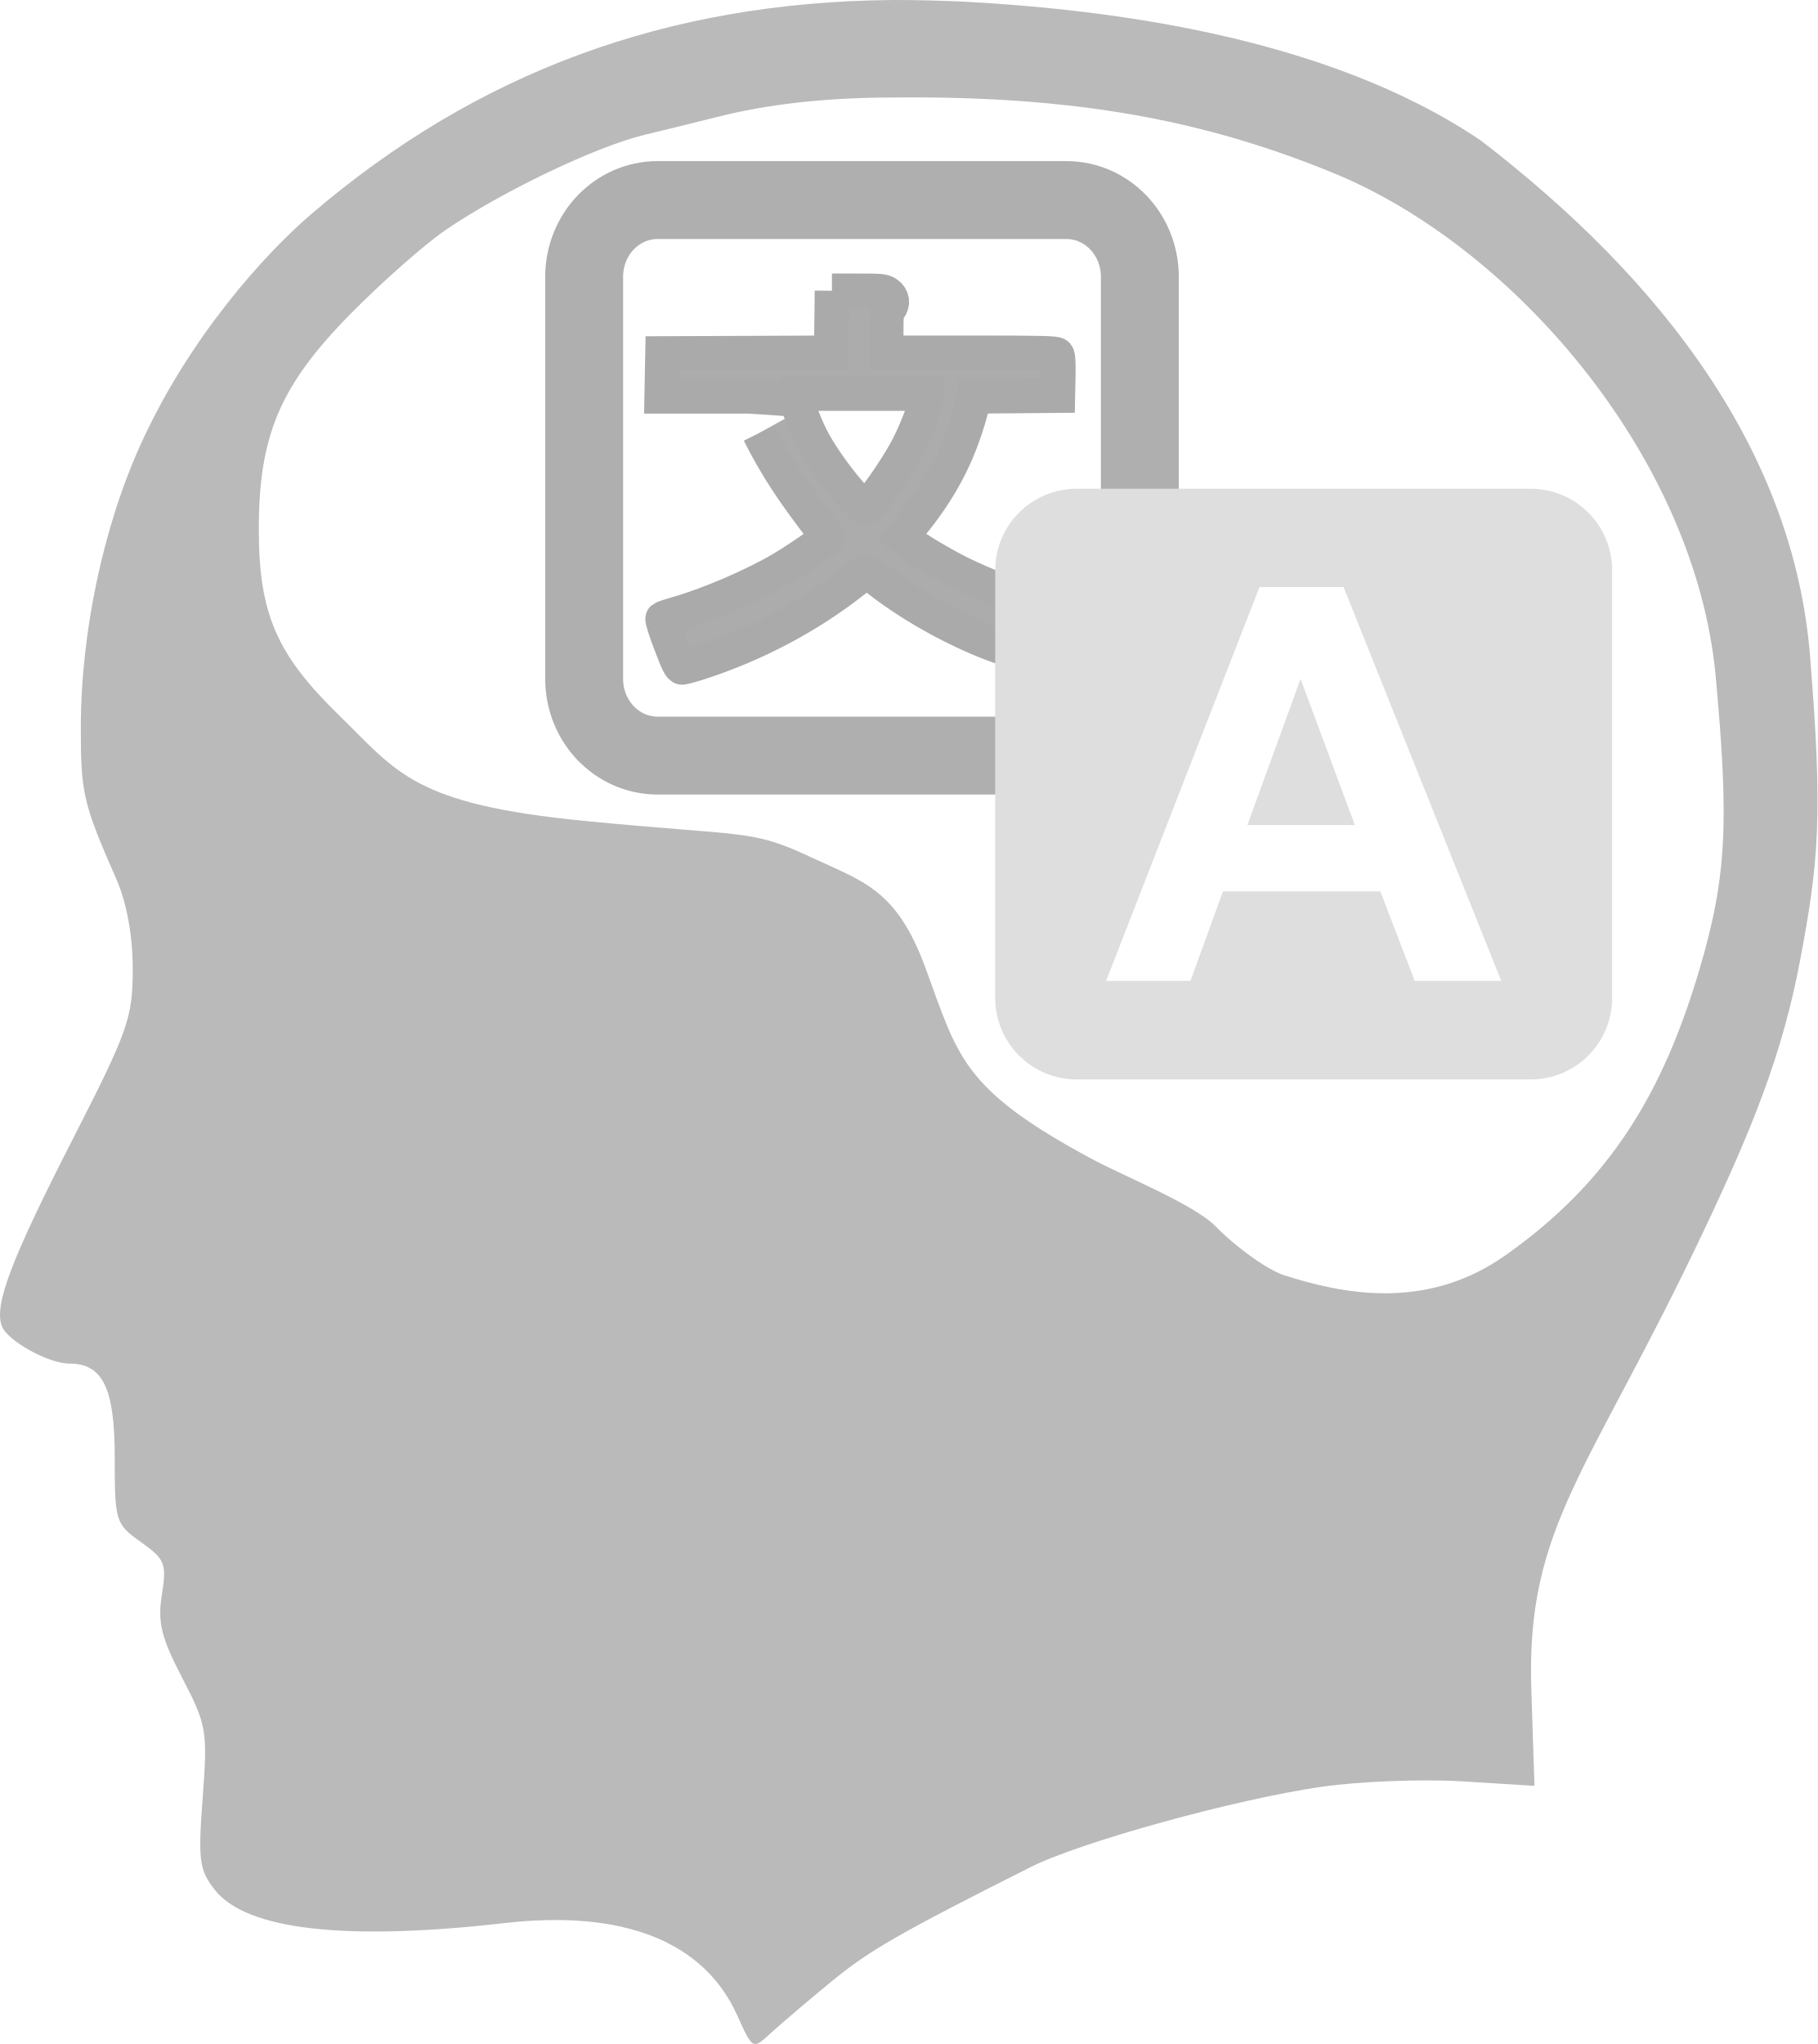
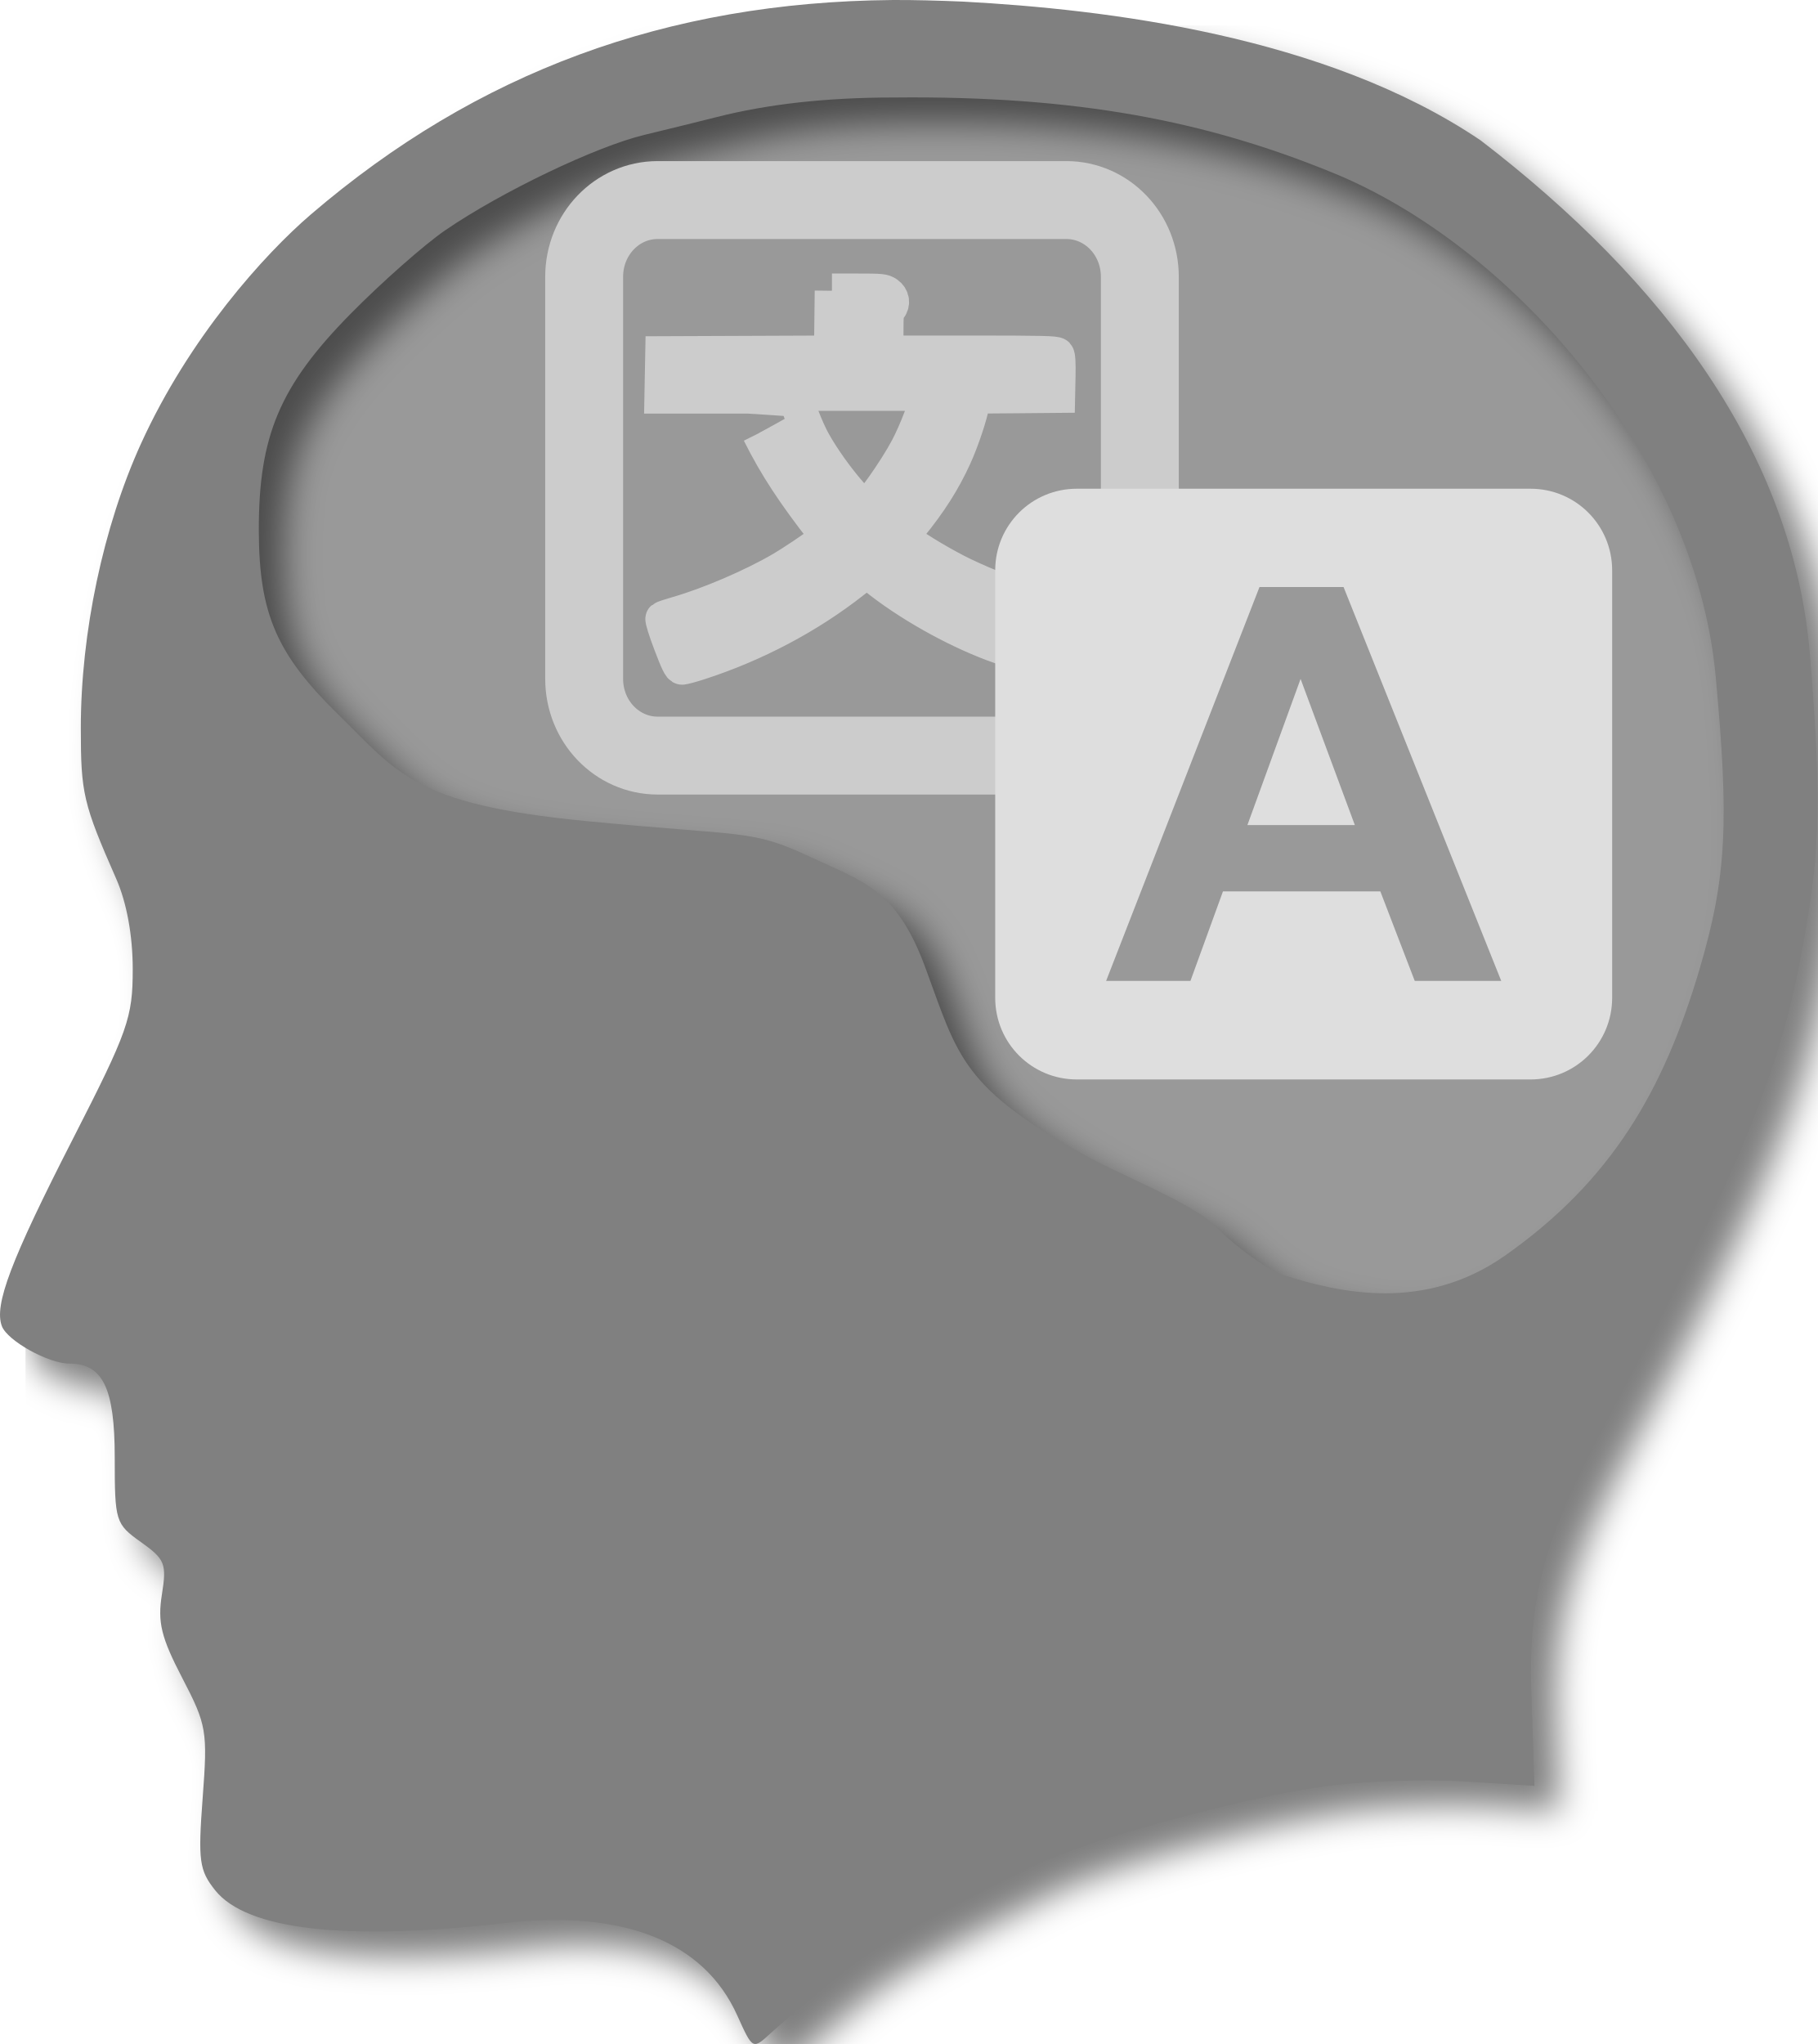
<svg xmlns="http://www.w3.org/2000/svg" width="214.431" height="241.108" id="svg3101" version="1.1">
-   <defs id="defs3103" />
+   <defs id="defs3103">
+     <filter id="filter3172" style="color-interpolation-filters:sRGB;">
+       <feFlood id="feFlood3174" flood-opacity="0.5" flood-color="rgb(0,0,0)" result="flood" />
+       <feComposite id="feComposite3176" in2="SourceGraphic" in="flood" operator="in" result="composite1" />
+       <feGaussianBlur id="feGaussianBlur3178" in="composite" stdDeviation="2" result="blur" />
+       <feOffset id="feOffset3180" dx="3" dy="3" result="offset" />
+       <feComposite id="feComposite3182" in2="offset" in="SourceGraphic" operator="over" result="composite2" />
+     </filter>
+   </defs>
  <g id="layer1" transform="translate(-219.9641,-198.8367)">
-     <path id="use3033" d="m 325.217,198.839 c -26.59,0.232 -48.997,8.518 -68.562,25.281 -5.483,4.698 -14.366,14.537 -20.062,27.062 -4.449,9.781 -7.094,22.288 -7.094,33.531 0,7.712 0.269,8.894 4.188,17.812 1.221,2.78 1.938,6.664 1.938,10.625 0,5.749 -0.549,7.292 -7.062,20.031 -7.338,14.351 -9.327,19.613 -8.375,22.094 0.661,1.724 5.48,4.406 7.938,4.406 3.968,0 5.375,2.883 5.375,11.062 0,7.558 0.076,7.851 3.094,10 2.84,2.022 3.052,2.54 2.469,6.188 -0.522,3.266 -0.084,5.059 2.406,9.844 2.89,5.553 2.997,6.259 2.406,14.125 -0.558,7.427 -0.405,8.551 1.469,10.906 3.735,4.695 15.437,6.013 34.156,3.875 14.025,-1.602 23.512,2.17 27.438,10.875 1.835,4.069 1.827,4.062 3.938,2.125 1.161,-1.065 4.375,-3.798 7.125,-6.062 4.494,-3.701 8.048,-5.739 23.531,-13.531 5.941,-2.99 24.373,-8.07 34.469,-9.5 4.4,-0.623 11.822,-0.916 16.5,-0.625 l 8.5,0.531 -0.375,-11.469 c -0.611,-19.259 6.861,-25.503 20.375,-54.062 5.675,-11.993 9.208,-20.653 11.304,-31.661 2.253,-11.831 2.736,-17.25 1.207,-36.11 -1.944,-23.971 -17.244,-44.204 -38.855,-60.791 -18.338,-12.407 -44.367,-15.476 -61.062,-16.375 -2.909,-0.122 -5.874,-0.206 -8.375,-0.188 z m 0.219,11.5 c 21.677,-0.227 36.841,2.796 51.545,8.786 21.36,8.588 43.02,33.549 45.405,59.537 1.561,17.007 1.345,23.533 -1.938,34.598 -4.235,14.276 -10.411,24.904 -22.949,33.704 -9.465,6.643 -19.426,4.391 -26,2.312 -1.925,-0.609 -5.599,-3.218 -8.156,-5.812 -2.558,-2.594 -10.763,-5.877 -14.531,-7.901 -15.465,-8.309 -15.791,-12.08 -19.688,-22.63 -3.407,-9.224 -7.31,-10.095 -13.489,-12.985 -7.154,-3.345 -7.462,-2.398 -26.656,-4.271 -20.28,-1.979 -22.107,-5.724 -29.073,-12.525 -7.3,-7.127 -9.378,-11.918 -9.406,-21.688 -0.032,-11.213 2.47,-17.121 10.812,-25.594 3.67,-3.727 8.713,-8.18 11.188,-9.875 6.636,-4.546 17.799,-9.884 23.5,-11.25 2.75,-0.659 6.575,-1.605 8.5,-2.094 6.067,-1.541 12.965,-2.314 20.938,-2.312 z" style="fill:#bababa;fill-opacity:1" />
-     <path id="use3035" d="m 297.56,222.435 c -4.805,0 -8.677,4.043 -8.677,9.059 l 0,47.412 c 0,5.017 3.872,9.059 8.677,9.059 l 48.207,0 c 4.805,0 8.677,-4.043 8.677,-9.059 l 0,-47.412 c 0,-5.017 -3.872,-9.059 -8.677,-9.059 l -48.207,0 z" style="fill:none;stroke:#afafaf;stroke-width:9.19;stroke-miterlimit:4;stroke-opacity:1;stroke-dasharray:none" />
-     <path id="use3037" d="m 309.542,249.912 c 1.968,3.943 4.111,7.162 7.54,11.568 0.578,0.592 0.646,0.728 0.432,0.884 -1.8,1.319 -4.043,2.821 -5.324,3.571 -3.432,2.009 -8.613,4.231 -12.358,5.298 -0.846,0.241 -1.605,0.498 -1.688,0.568 -0.085,0.071 0.318,1.367 0.919,2.948 0.846,2.227 1.137,2.822 1.378,2.822 0.168,0 1.063,-0.24 1.987,-0.537 6.611,-2.13 12.933,-5.474 18.19,-9.612 0.6,-0.472 1.214,-0.946 1.362,-1.055 0.225,-0.166 0.421,-0.078 1.196,0.547 3.789,3.057 9.154,6.104 13.912,7.9 2.107,0.795 5.683,1.826 6.12,1.763 0.252,-0.037 0.547,-0.638 1.335,-2.697 0.558,-1.457 0.993,-2.752 0.967,-2.878 -0.03,-0.144 -1.118,-0.532 -2.953,-1.055 -3.551,-1.012 -5.969,-1.913 -8.908,-3.315 -2.159,-1.029 -5.496,-3.004 -6.724,-3.983 l -0.588,-0.472 1.031,-1.261 c 2.293,-2.804 3.907,-5.338 5.202,-8.176 0.894,-1.959 1.912,-5.008 2.131,-6.383 l 0.117,-0.763 4.983,-0.04 4.977,-0.045 0.048,-2.305 c 0.032,-1.565 -0.017,-2.38 -0.15,-2.531 -0.164,-0.185 -1.878,-0.226 -10.174,-0.226 l -9.976,0 0,-2.386 c 0,-2.17 0.032,-2.429 0.352,-2.812 0.488,-0.583 0.389,-1.341 -0.235,-1.778 -0.447,-0.313 -0.702,-0.336 -3.503,-0.336 l -3.023,0 2e-4,-1e-5 -0.043,3.656 -0.048,3.656 -9.949,0.04 -9.955,0.04 -0.048,2.531 -0.048,2.531 5.095,0 5.095,0 8.144,0.534 m -2.429,-0.855 7.69,0 7.69,0 0,0.442 c -0.011,0.743 -1.292,4.089 -2.312,6.011 -1.404,2.645 -4.513,7.029 -4.993,7.041 -0.117,0.003 -0.828,-0.696 -1.586,-1.557 -1.664,-1.889 -3.348,-4.241 -4.454,-6.217 -0.865,-1.546 -2.035,-4.589 -2.035,-5.298 z" style="fill:#acacac;fill-opacity:1;stroke:#aaaaaa;stroke-width:4.064;stroke-miterlimit:4;stroke-opacity:1;stroke-dasharray:none" />
+     <path id="use3033-1" d="m 323.96,209.098 c 22.304,-0.234 37.907,2.877 53.036,9.04 21.978,8.837 44.264,34.52 46.718,61.259 1.606,17.499 1.384,24.214 -1.994,35.599 -4.358,14.689 -10.712,25.624 -23.613,34.679 -9.739,6.835 -19.988,4.518 -26.752,2.379 -1.981,-0.626 -5.761,-3.311 -8.392,-5.981 -2.632,-2.669 -11.074,-6.047 -14.951,-8.13 -15.913,-8.549 -16.248,-12.429 -20.258,-23.285 -3.506,-9.491 -7.521,-10.387 -13.879,-13.36 -7.361,-3.442 -7.677,-2.468 -27.427,-4.395 -20.867,-2.036 -22.746,-5.889 -29.915,-12.888 -7.511,-7.333 -9.65,-12.262 -9.678,-22.315 -0.033,-11.538 2.541,-17.617 11.125,-26.334 3.776,-3.834 8.965,-8.416 11.511,-10.161 6.828,-4.677 18.314,-10.17 24.18,-11.575 2.83,-0.678 6.765,-1.651 8.746,-2.154 6.243,-1.586 13.34,-2.381 21.543,-2.379 z" style="fill:#999999;fill-opacity:1" />
+     <path id="use3033" d="m 325.217,198.839 c -26.59,0.232 -48.997,8.518 -68.562,25.281 -5.483,4.698 -14.366,14.537 -20.062,27.062 -4.449,9.781 -7.094,22.288 -7.094,33.531 0,7.712 0.269,8.894 4.188,17.812 1.221,2.78 1.938,6.664 1.938,10.625 0,5.749 -0.549,7.292 -7.062,20.031 -7.338,14.351 -9.327,19.613 -8.375,22.094 0.661,1.724 5.48,4.406 7.938,4.406 3.968,0 5.375,2.883 5.375,11.062 0,7.558 0.076,7.851 3.094,10 2.84,2.022 3.052,2.54 2.469,6.188 -0.522,3.266 -0.084,5.059 2.406,9.844 2.89,5.553 2.997,6.259 2.406,14.125 -0.558,7.427 -0.405,8.551 1.469,10.906 3.735,4.695 15.437,6.013 34.156,3.875 14.025,-1.602 23.512,2.17 27.438,10.875 1.835,4.069 1.827,4.062 3.938,2.125 1.161,-1.065 4.375,-3.798 7.125,-6.062 4.494,-3.701 8.048,-5.739 23.531,-13.531 5.941,-2.99 24.373,-8.07 34.469,-9.5 4.4,-0.623 11.822,-0.916 16.5,-0.625 l 8.5,0.531 -0.375,-11.469 c -0.611,-19.259 6.861,-25.503 20.375,-54.062 5.675,-11.993 9.208,-20.653 11.304,-31.661 2.253,-11.831 2.736,-17.25 1.207,-36.11 -1.944,-23.971 -17.244,-44.204 -38.855,-60.791 -18.338,-12.407 -44.367,-15.476 -61.062,-16.375 -2.909,-0.122 -5.874,-0.206 -8.375,-0.188 z m 0.219,11.5 c 21.677,-0.227 36.841,2.796 51.545,8.786 21.36,8.588 43.02,33.549 45.405,59.537 1.561,17.007 1.345,23.533 -1.938,34.598 -4.235,14.276 -10.411,24.904 -22.949,33.704 -9.465,6.643 -19.426,4.391 -26,2.312 -1.925,-0.609 -5.599,-3.218 -8.156,-5.812 -2.558,-2.594 -10.763,-5.877 -14.531,-7.901 -15.465,-8.309 -15.791,-12.08 -19.688,-22.63 -3.407,-9.224 -7.31,-10.095 -13.489,-12.985 -7.154,-3.345 -7.462,-2.398 -26.656,-4.271 -20.28,-1.979 -22.107,-5.724 -29.073,-12.525 -7.3,-7.127 -9.378,-11.918 -9.406,-21.688 -0.032,-11.213 2.47,-17.121 10.812,-25.594 3.67,-3.727 8.713,-8.18 11.188,-9.875 6.636,-4.546 17.799,-9.884 23.5,-11.25 2.75,-0.659 6.575,-1.605 8.5,-2.094 6.067,-1.541 12.965,-2.314 20.938,-2.312 z" style="fill:#808080;fill-opacity:1;filter:url(#filter3172)" />
+     <path id="use3035" d="m 297.56,222.435 c -4.805,0 -8.677,4.043 -8.677,9.059 l 0,47.412 c 0,5.017 3.872,9.059 8.677,9.059 l 48.207,0 c 4.805,0 8.677,-4.043 8.677,-9.059 l 0,-47.412 c 0,-5.017 -3.872,-9.059 -8.677,-9.059 l -48.207,0 z" style="fill:none;stroke:#cccccc;stroke-width:9.19;stroke-miterlimit:4;stroke-opacity:1;stroke-dasharray:none" />
+     <path id="use3037" d="m 309.542,249.912 c 1.968,3.943 4.111,7.162 7.54,11.568 0.578,0.592 0.646,0.728 0.432,0.884 -1.8,1.319 -4.043,2.821 -5.324,3.571 -3.432,2.009 -8.613,4.231 -12.358,5.298 -0.846,0.241 -1.605,0.498 -1.688,0.568 -0.085,0.071 0.318,1.367 0.919,2.948 0.846,2.227 1.137,2.822 1.378,2.822 0.168,0 1.063,-0.24 1.987,-0.537 6.611,-2.13 12.933,-5.474 18.19,-9.612 0.6,-0.472 1.214,-0.946 1.362,-1.055 0.225,-0.166 0.421,-0.078 1.196,0.547 3.789,3.057 9.154,6.104 13.912,7.9 2.107,0.795 5.683,1.826 6.12,1.763 0.252,-0.037 0.547,-0.638 1.335,-2.697 0.558,-1.457 0.993,-2.752 0.967,-2.878 -0.03,-0.144 -1.118,-0.532 -2.953,-1.055 -3.551,-1.012 -5.969,-1.913 -8.908,-3.315 -2.159,-1.029 -5.496,-3.004 -6.724,-3.983 l -0.588,-0.472 1.031,-1.261 c 2.293,-2.804 3.907,-5.338 5.202,-8.176 0.894,-1.959 1.912,-5.008 2.131,-6.383 l 0.117,-0.763 4.983,-0.04 4.977,-0.045 0.048,-2.305 c 0.032,-1.565 -0.017,-2.38 -0.15,-2.531 -0.164,-0.185 -1.878,-0.226 -10.174,-0.226 l -9.976,0 0,-2.386 c 0,-2.17 0.032,-2.429 0.352,-2.812 0.488,-0.583 0.389,-1.341 -0.235,-1.778 -0.447,-0.313 -0.702,-0.336 -3.503,-0.336 l -3.023,0 2e-4,-1e-5 -0.043,3.656 -0.048,3.656 -9.949,0.04 -9.955,0.04 -0.048,2.531 -0.048,2.531 5.095,0 5.095,0 8.144,0.534 m -2.429,-0.855 7.69,0 7.69,0 0,0.442 c -0.011,0.743 -1.292,4.089 -2.312,6.011 -1.404,2.645 -4.513,7.029 -4.993,7.041 -0.117,0.003 -0.828,-0.696 -1.586,-1.557 -1.664,-1.889 -3.348,-4.241 -4.454,-6.217 -0.865,-1.546 -2.035,-4.589 -2.035,-5.298 z" style="fill:#cccccc;fill-opacity:1;stroke:#cccccc;stroke-width:4.064;stroke-miterlimit:4;stroke-opacity:1;stroke-dasharray:none" />
    <path id="use3039" d="m 347.012,256.486 c -5.335,0 -9.633,4.299 -9.633,9.633 l 0,50.417 c 0,5.335 4.299,9.633 9.633,9.633 l 53.523,0 c 5.335,0 9.633,-4.299 9.633,-9.633 l 0,-50.417 c 0,-5.335 -4.299,-9.633 -9.633,-9.633 l -53.523,0 z m 21.548,11.598 9.919,0 18.601,46.456 -10.204,0 -4.056,-10.552 -18.57,0 -3.834,10.552 -9.95,0 18.094,-46.456 z m 4.848,10.838 -6.274,17.239 12.676,0 -6.401,-17.239 z" style="fill:#dedede;fill-opacity:1;fill-rule:evenodd;stroke:none" />
  </g>
</svg>
